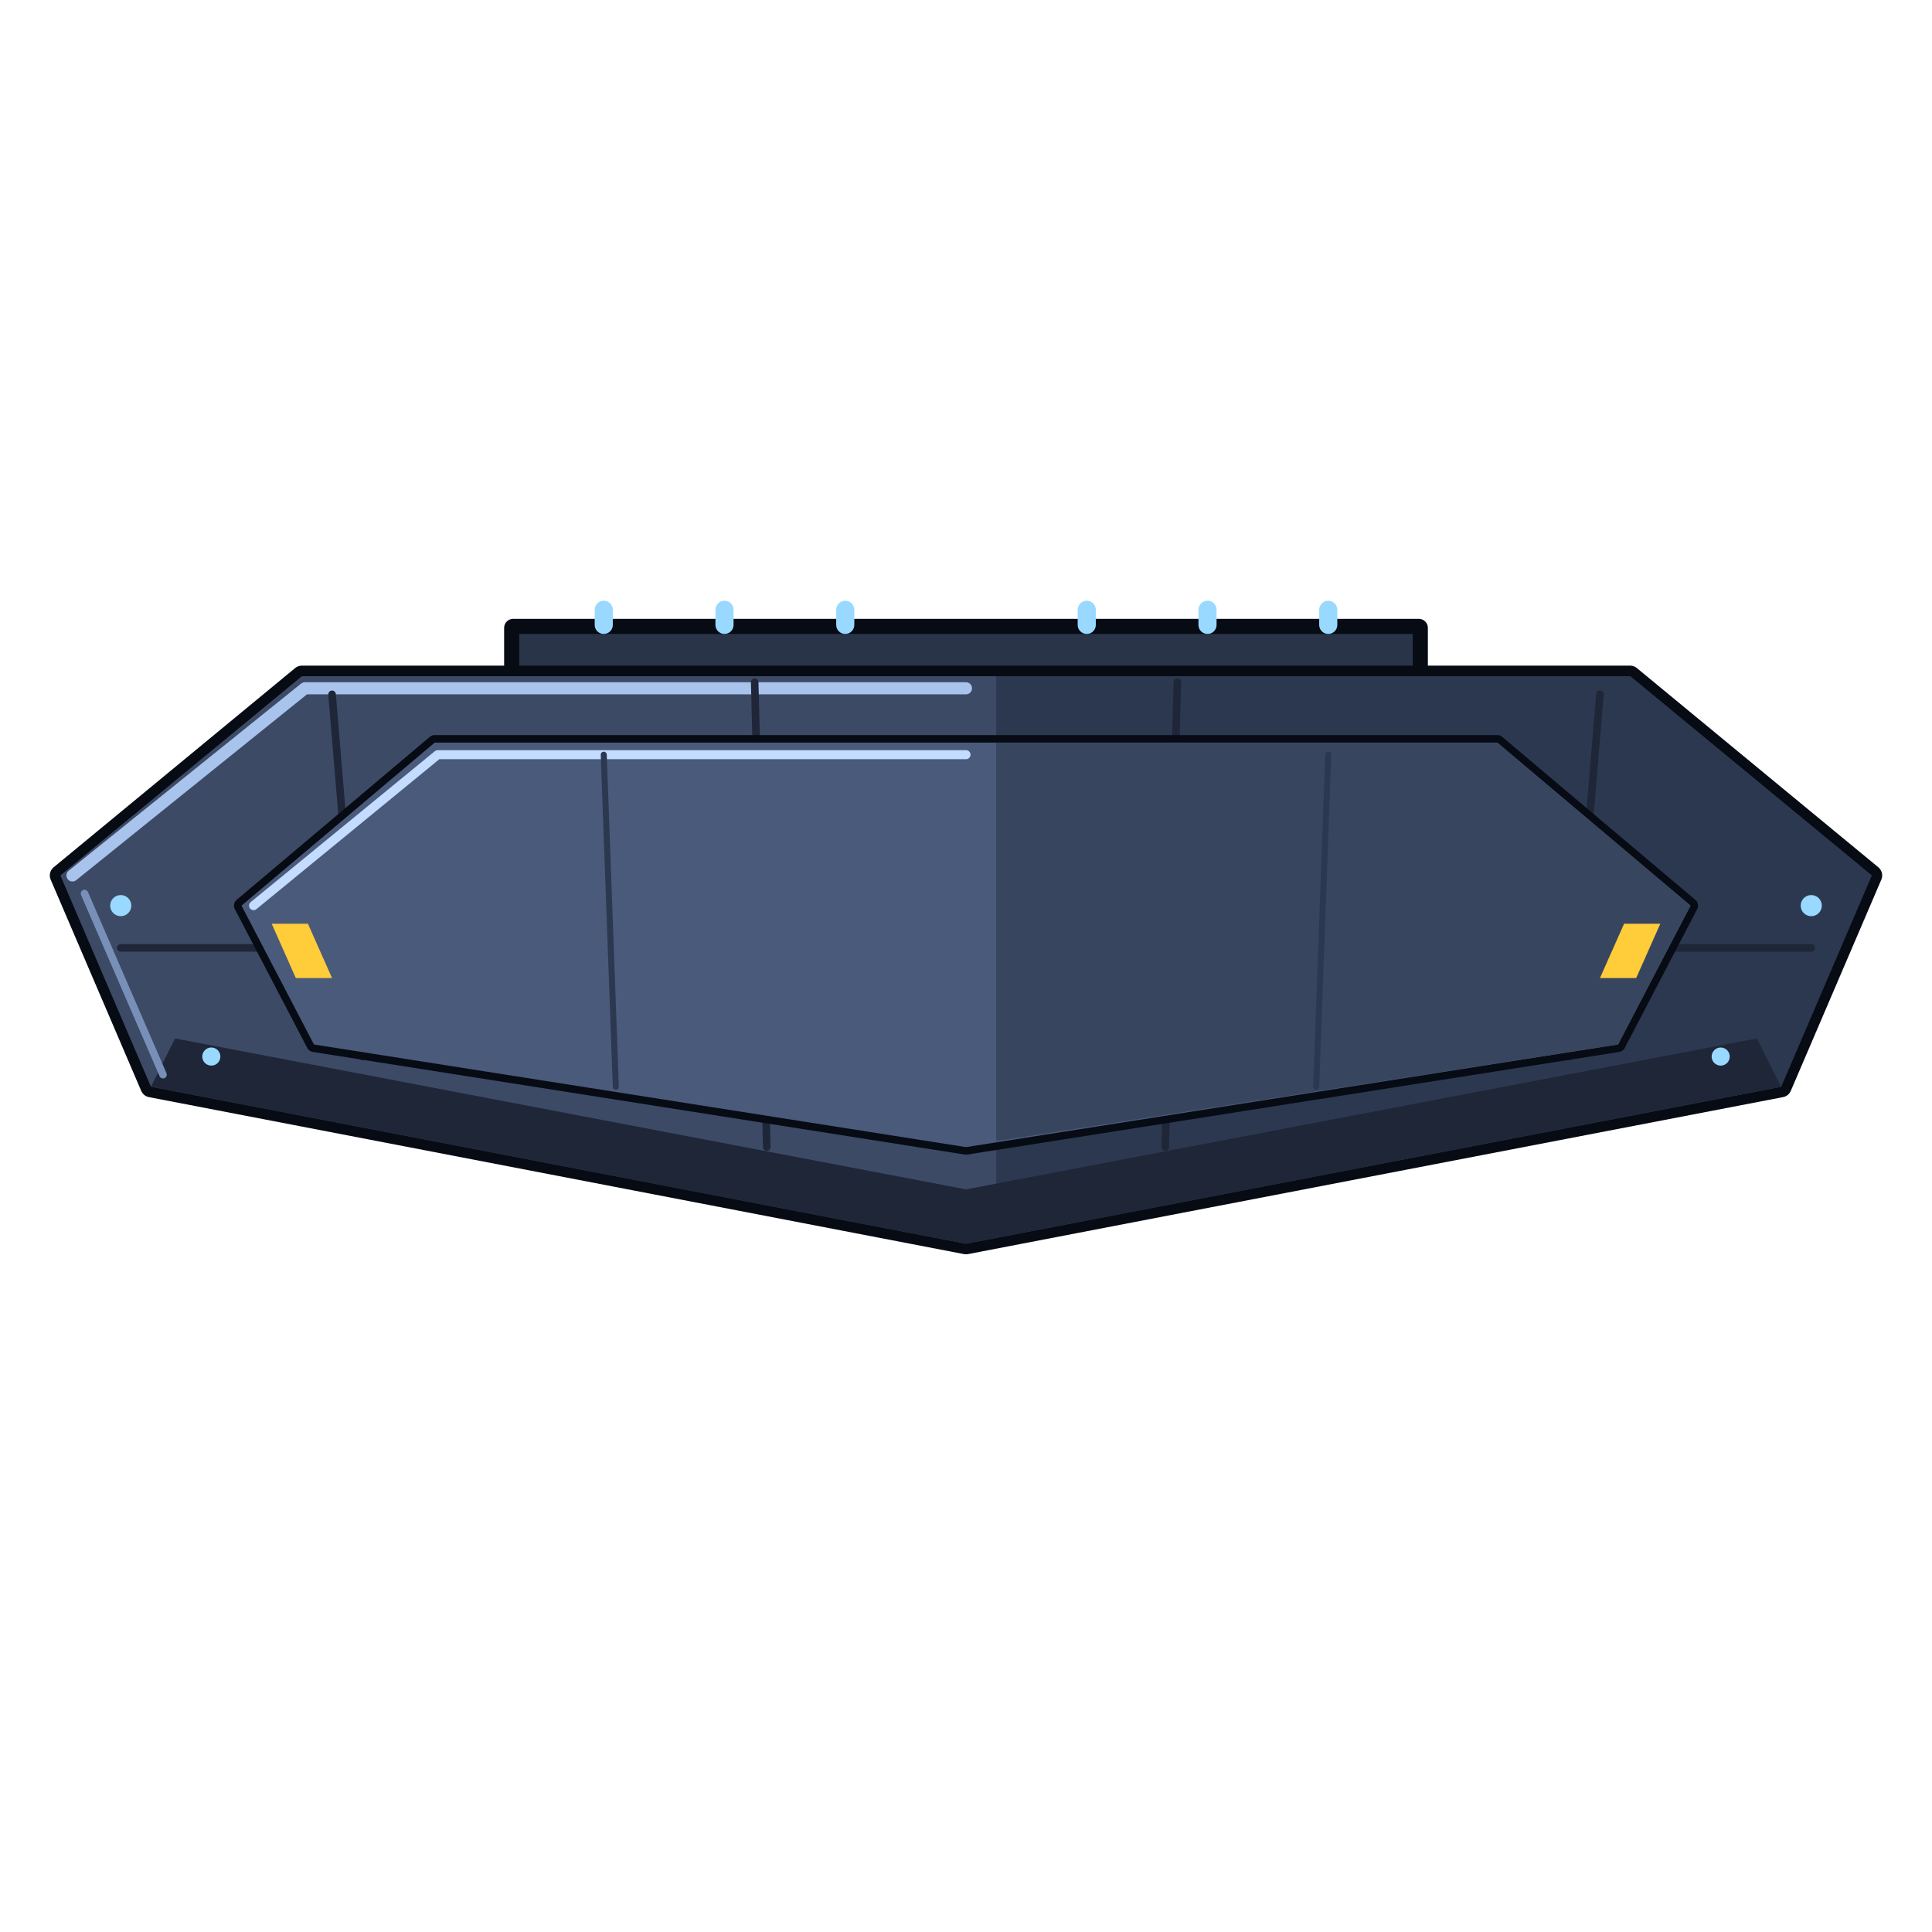
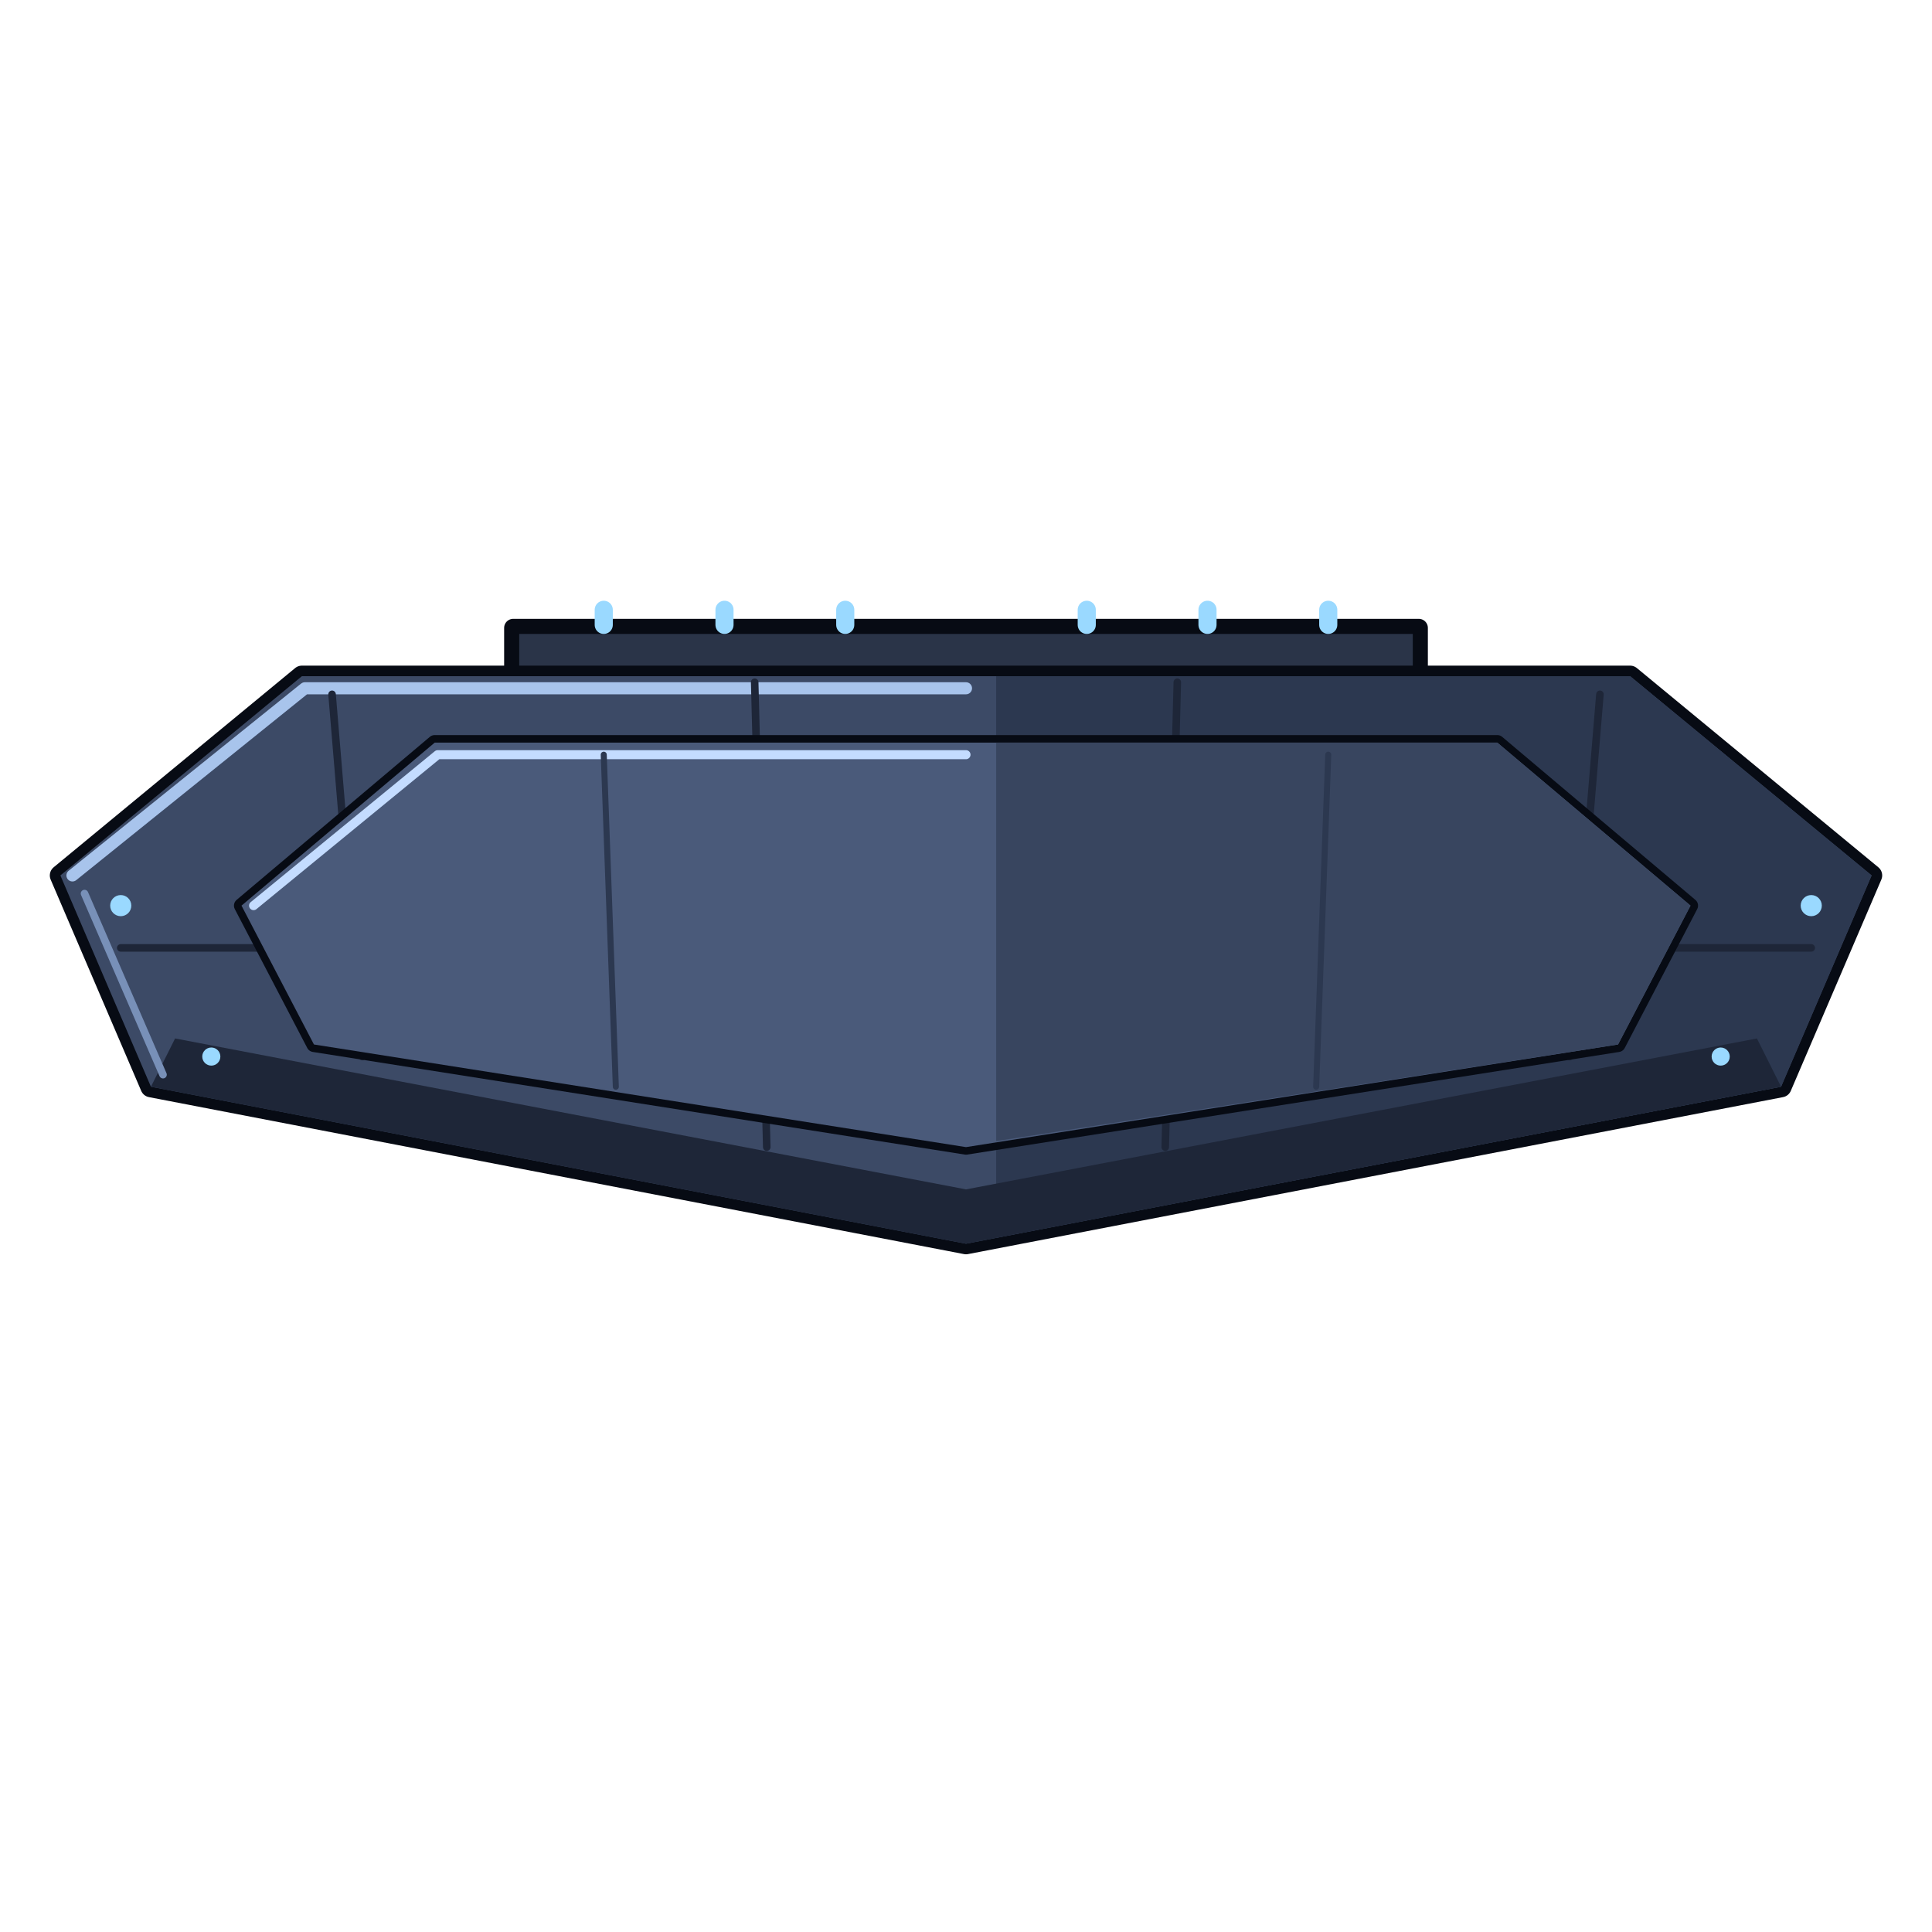
<svg xmlns="http://www.w3.org/2000/svg" viewBox="-320 -320 640 640">
  <g stroke-linejoin="round" stroke-linecap="round">
-     <path d="M-150,-96 L-150,-112 L150,-112 L150,-96 Z" fill="#070b14" stroke="#070b14" stroke-width="6" />
+     <path d="M-150,-84 L-150,-112 L150,-112 L150,-84 Z" fill="#070b14" stroke="#070b14" stroke-width="6" />
    <path d="M-148,-98 L-148,-110 L148,-110 L148,-98 Z" fill="#2a3448" />
    <path d="M-120,-113 L-120,-118 M-80,-113 L-80,-118 M-40,-113 L-40,-118 M40,-113 L40,-118 M80,-113 L80,-118 M120,-113 L120,-118" stroke="#9ad9ff" stroke-width="6" />
    <path d="M-300,-30 L-220,-96 L220,-96 L300,-30 L270,40 L0,92 L-270,40 Z" fill="#070b14" stroke="#070b14" stroke-width="7" />
    <path d="M-300,-30 L-220,-96 L220,-96 L300,-30 L270,40 L0,92 L-270,40 Z" fill="#3c4a66" />
    <path d="M10,-96 L220,-96 L300,-30 L270,40 L10,90 Z" fill="#2c3850" />
    <path d="M-270,40 L0,92 L270,40 L262,24 L0,74 L-262,24 Z" fill="#1e2638" />
    <path d="M-296,-30 L-219,-92 L0,-92" stroke="#a8c4ec" stroke-width="4" fill="none" />
    <path d="M-292,-24 L-266,36" stroke="#7890b8" stroke-width="2.5" fill="none" />
    <path d="M-210,-90 L-200,30 M-70,-94 L-66,60 M70,-94 L66,60 M210,-90 L200,30 M-280,-6 L280,-6" stroke="#1e2638" stroke-width="2.5" />
    <g fill="#9ad9ff">
      <circle cx="-280" cy="-20" r="3.5" />
      <circle cx="280" cy="-20" r="3.5" />
      <circle cx="-250" cy="30" r="3" />
      <circle cx="250" cy="30" r="3" />
    </g>
    <path d="M-240,-20 L-176,-74 L176,-74 L240,-20 L216,26 L0,60 L-216,26 Z" fill="#070b14" stroke="#070b14" stroke-width="5" />
    <path d="M-240,-20 L-176,-74 L176,-74 L240,-20 L216,26 L0,60 L-216,26 Z" fill="#4a5a7a" />
    <path d="M10,-74 L176,-74 L240,-20 L216,26 L10,58 Z" fill="#38455f" />
    <path d="M-236,-20 L-175,-70 L0,-70" stroke="#c4dcff" stroke-width="3" fill="none" />
    <path d="M-120,-70 L-116,40 M120,-70 L116,40" stroke="#2c3850" stroke-width="2" />
-     <g fill="#ffcc3a">
-       <path d="M-230,-14 L-218,-14 L-210,4 L-222,4 Z" />
-       <path d="M230,-14 L218,-14 L210,4 L222,4 Z" />
-     </g>
  </g>
</svg>
